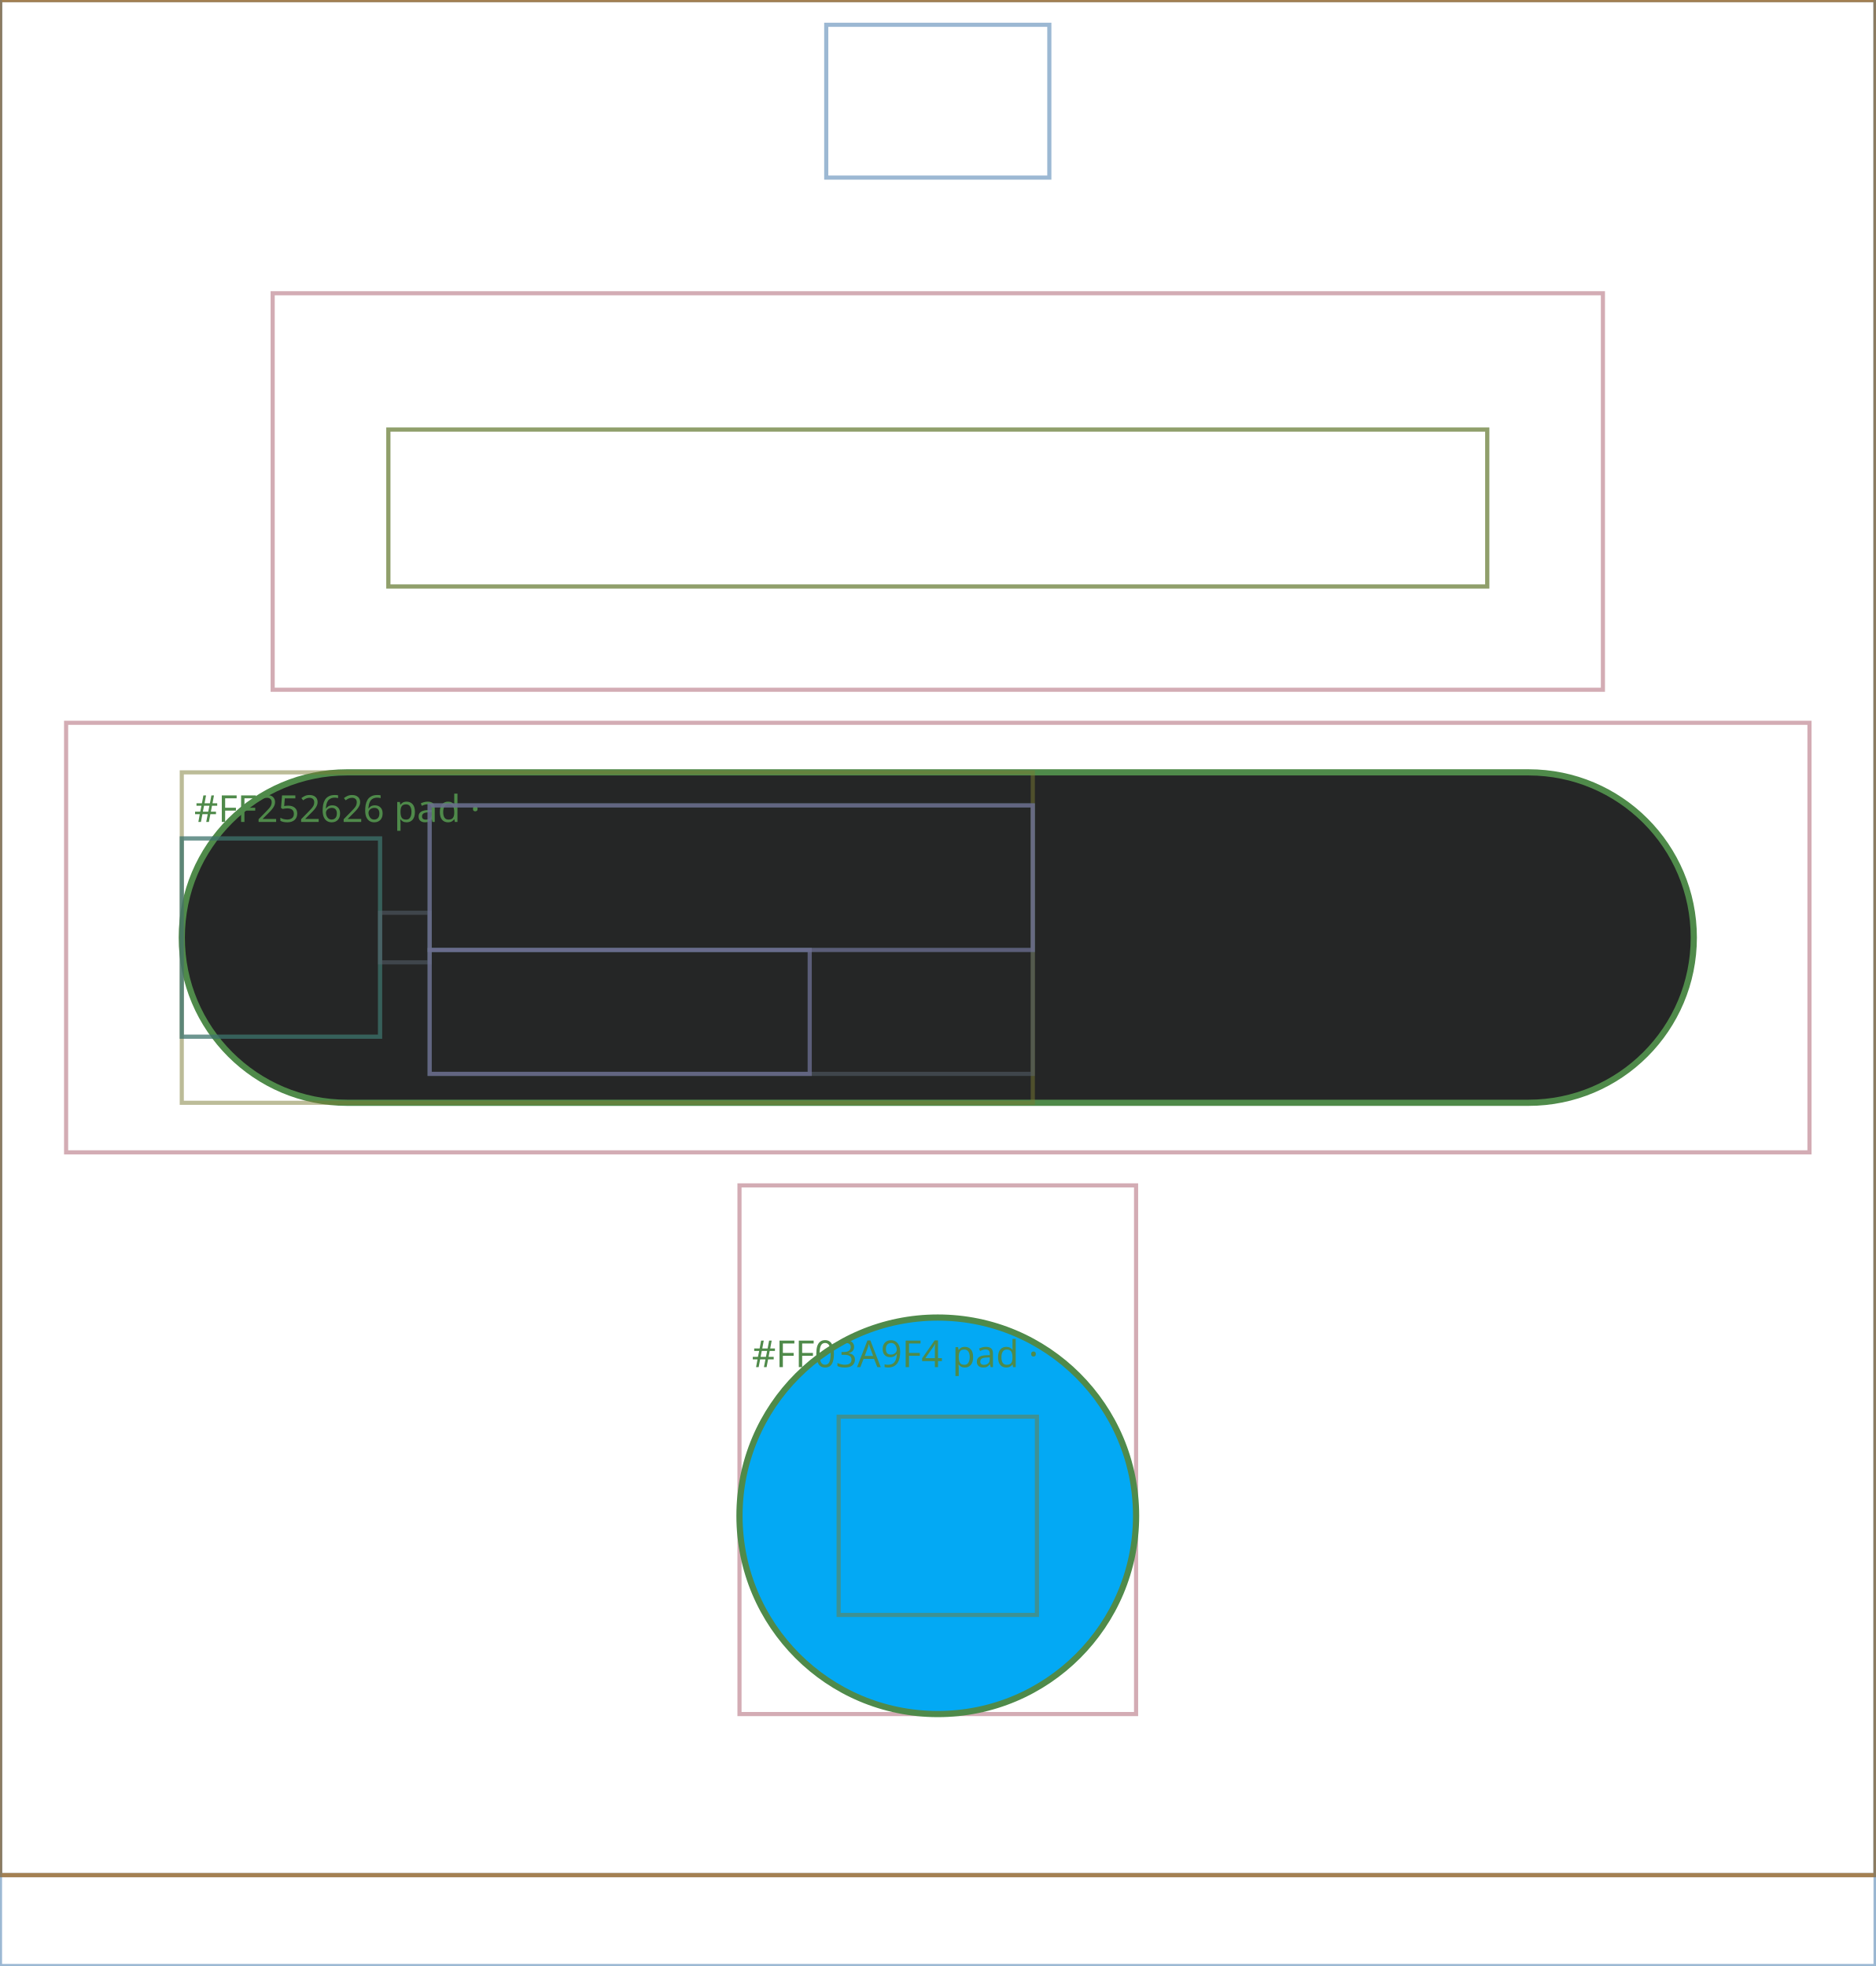
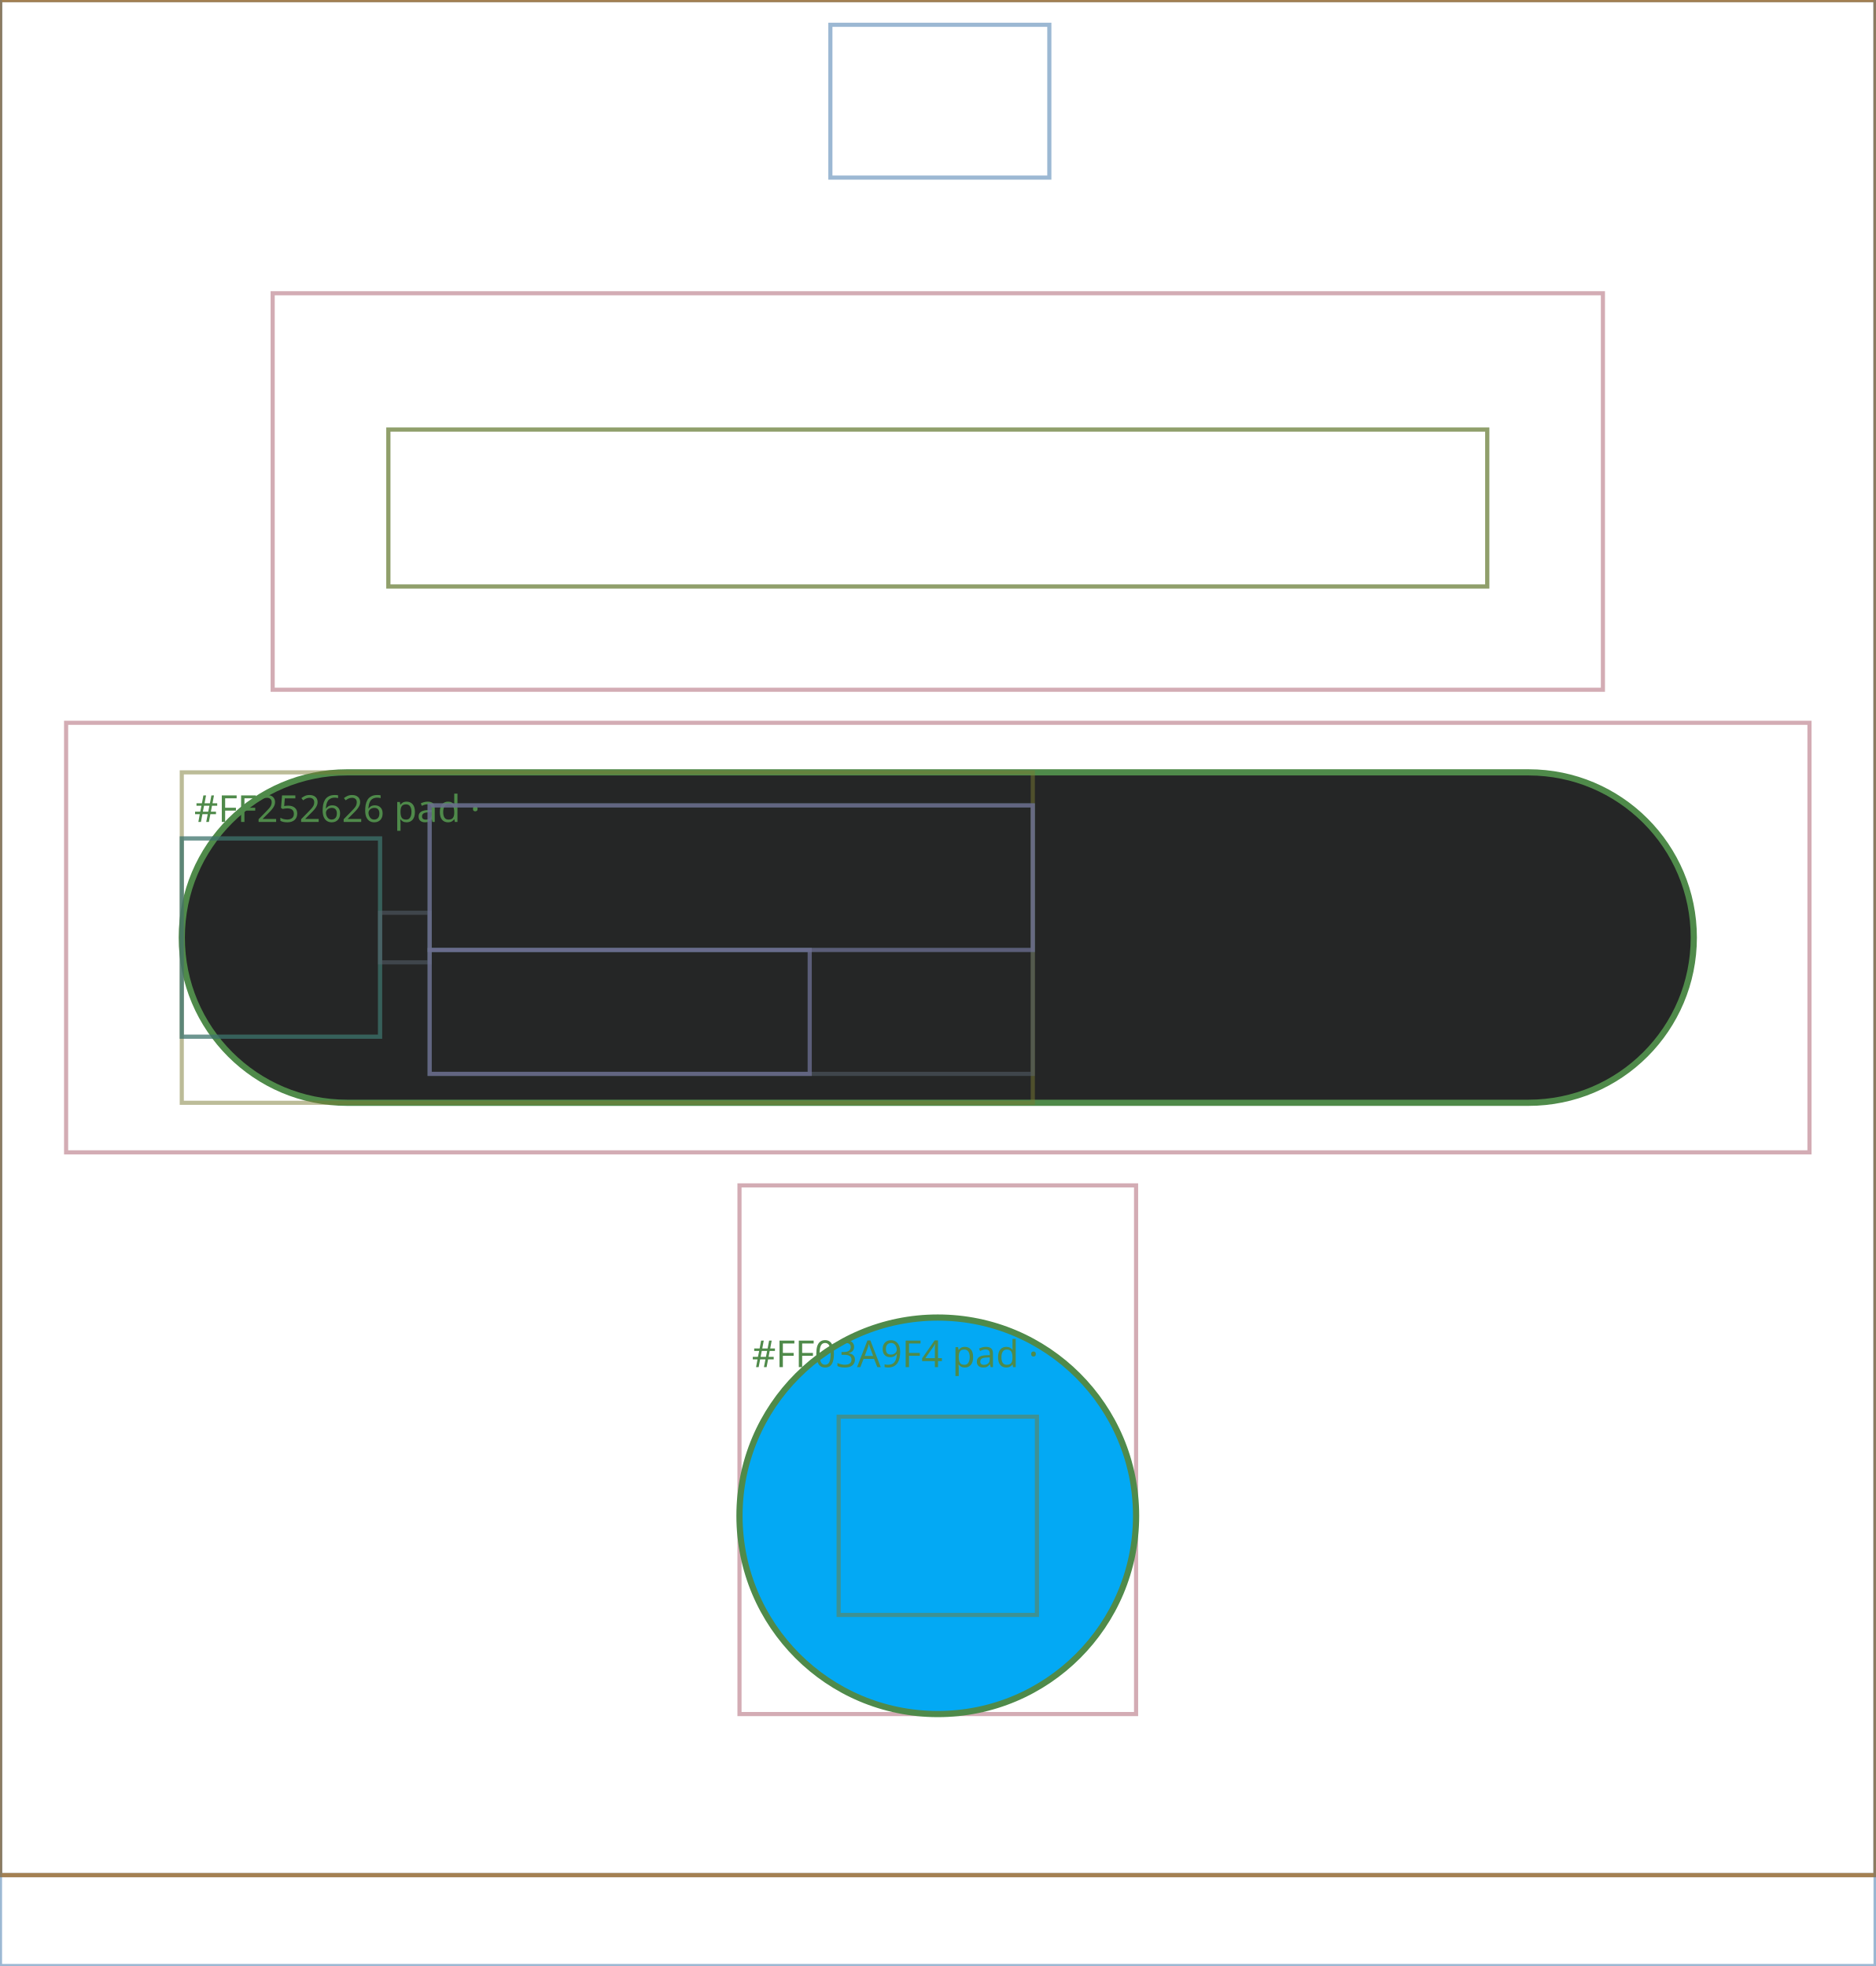
<svg xmlns="http://www.w3.org/2000/svg" viewBox="0 0 454 476" width="454" height="476" role="img" aria-label="Tiles/Shortcut order layout wireframe">
  <rect width="454" height="476" fill="#ffffff" />
  <g>
    <rect x="0" y="0" width="454" height="454" fill="none" fill-opacity="0" stroke="#5B6470" stroke-width="1" stroke-opacity="0.5" />
  </g>
  <g>
    <rect x="0" y="0" width="454" height="454" fill="none" fill-opacity="0" stroke="#2E7D6B" stroke-width="1" stroke-opacity="0.5" />
  </g>
  <g>
    <rect x="0" y="0" width="454" height="454" fill="none" fill-opacity="0" stroke="#8E6BA8" stroke-width="1" stroke-opacity="0.5" />
  </g>
  <g>
    <rect x="0" y="0" width="454" height="454" fill="none" fill-opacity="0" stroke="#B0813B" stroke-width="1" stroke-opacity="0.5" />
  </g>
  <g>
    <rect x="0" y="-22" width="454" height="498" fill="none" fill-opacity="0" stroke="#3B72A8" stroke-width="1" stroke-opacity="0.5" />
  </g>
  <g>
    <rect x="66" y="71" width="322" height="96" fill="none" fill-opacity="0" stroke="#A85B6B" stroke-width="1" stroke-opacity="0.5" />
  </g>
  <g>
    <rect x="94" y="104" width="266" height="38" fill="none" fill-opacity="0" stroke="#4F8A4A" stroke-width="1" stroke-opacity="0.5" />
  </g>
  <g>
    <rect x="94" y="104" width="266" height="38" fill="none" fill-opacity="0" stroke="#7A7A33" stroke-width="1" stroke-opacity="0.5" />
  </g>
  <g>
    <rect x="16" y="175" width="422" height="104" fill="none" fill-opacity="0" stroke="#A85B6B" stroke-width="1" stroke-opacity="0.5" />
  </g>
  <g>
    <path d="M84,187 H370 A40,40 0 0 1 410,227 V227 A40,40 0 0 1 370,267 H84 A40,40 0 0 1 44,227 V227 A40,40 0 0 1 84,187 Z" fill="#252626" fill-opacity="1" stroke="#4F8A4A" stroke-width="1.5" stroke-opacity="1" />
    <text x="47" y="199" font-family="system-ui, sans-serif" font-size="9" fill="#4F8A4A">#FF252626  pad ·</text>
  </g>
  <g>
    <rect x="44" y="187" width="206" height="80" fill="none" fill-opacity="0" stroke="#7A7A33" stroke-width="1" stroke-opacity="0.5" />
  </g>
  <g>
    <rect x="44" y="203" width="48" height="48" fill="none" fill-opacity="0" stroke="#5B6470" stroke-width="1" stroke-opacity="0.5" />
  </g>
  <g>
    <rect x="44" y="203" width="48" height="48" fill="none" fill-opacity="0" stroke="#2E7D6B" stroke-width="1" stroke-opacity="0.5" />
  </g>
  <g>
    <rect x="92" y="221" width="12" height="12" fill="none" fill-opacity="0" stroke="#5B6470" stroke-width="1" stroke-opacity="0.5" />
  </g>
  <g>
    <rect x="104" y="195" width="146" height="65" fill="none" fill-opacity="0" stroke="#5B6470" stroke-width="1" stroke-opacity="0.5" />
  </g>
  <g>
    <rect x="104" y="195" width="146" height="35" fill="none" fill-opacity="0" stroke="#2E7D6B" stroke-width="1" stroke-opacity="0.5" />
  </g>
  <g>
    <rect x="104" y="195" width="146" height="35" fill="none" fill-opacity="0" stroke="#8E6BA8" stroke-width="1" stroke-opacity="0.5" />
  </g>
  <g>
    <rect x="104" y="230" width="92" height="30" fill="none" fill-opacity="0" stroke="#2E7D6B" stroke-width="1" stroke-opacity="0.5" />
  </g>
  <g>
    <rect x="104" y="230" width="92" height="30" fill="none" fill-opacity="0" stroke="#8E6BA8" stroke-width="1" stroke-opacity="0.5" />
  </g>
  <g>
    <rect x="179" y="287" width="96" height="128" fill="none" fill-opacity="0" stroke="#A85B6B" stroke-width="1" stroke-opacity="0.5" />
  </g>
  <g>
    <path d="M227,319 H227 A48,48 0 0 1 275,367 V367 A48,48 0 0 1 227,415 H227 A48,48 0 0 1 179,367 V367 A48,48 0 0 1 227,319 Z" fill="#03A9F4" fill-opacity="1" stroke="#4F8A4A" stroke-width="1.5" stroke-opacity="1" />
    <text x="182" y="331" font-family="system-ui, sans-serif" font-size="9" fill="#4F8A4A">#FF03A9F4  pad ·</text>
  </g>
  <g>
    <rect x="203" y="343" width="48" height="48" fill="none" fill-opacity="0" stroke="#7A7A33" stroke-width="1" stroke-opacity="0.5" />
  </g>
  <g>
    <rect x="0" y="0" width="454" height="454" fill="none" fill-opacity="0" stroke="#B0813B" stroke-width="1" stroke-opacity="0.5" />
  </g>
  <g>
-     <rect x="200" y="6" width="54" height="37" fill="none" fill-opacity="0" stroke="#3B72A8" stroke-width="1" stroke-opacity="0.5" />
+     <rect x="201" y="6" width="53" height="37" fill="none" fill-opacity="0" stroke="#3B72A8" stroke-width="1" stroke-opacity="0.5" />
  </g>
</svg>
